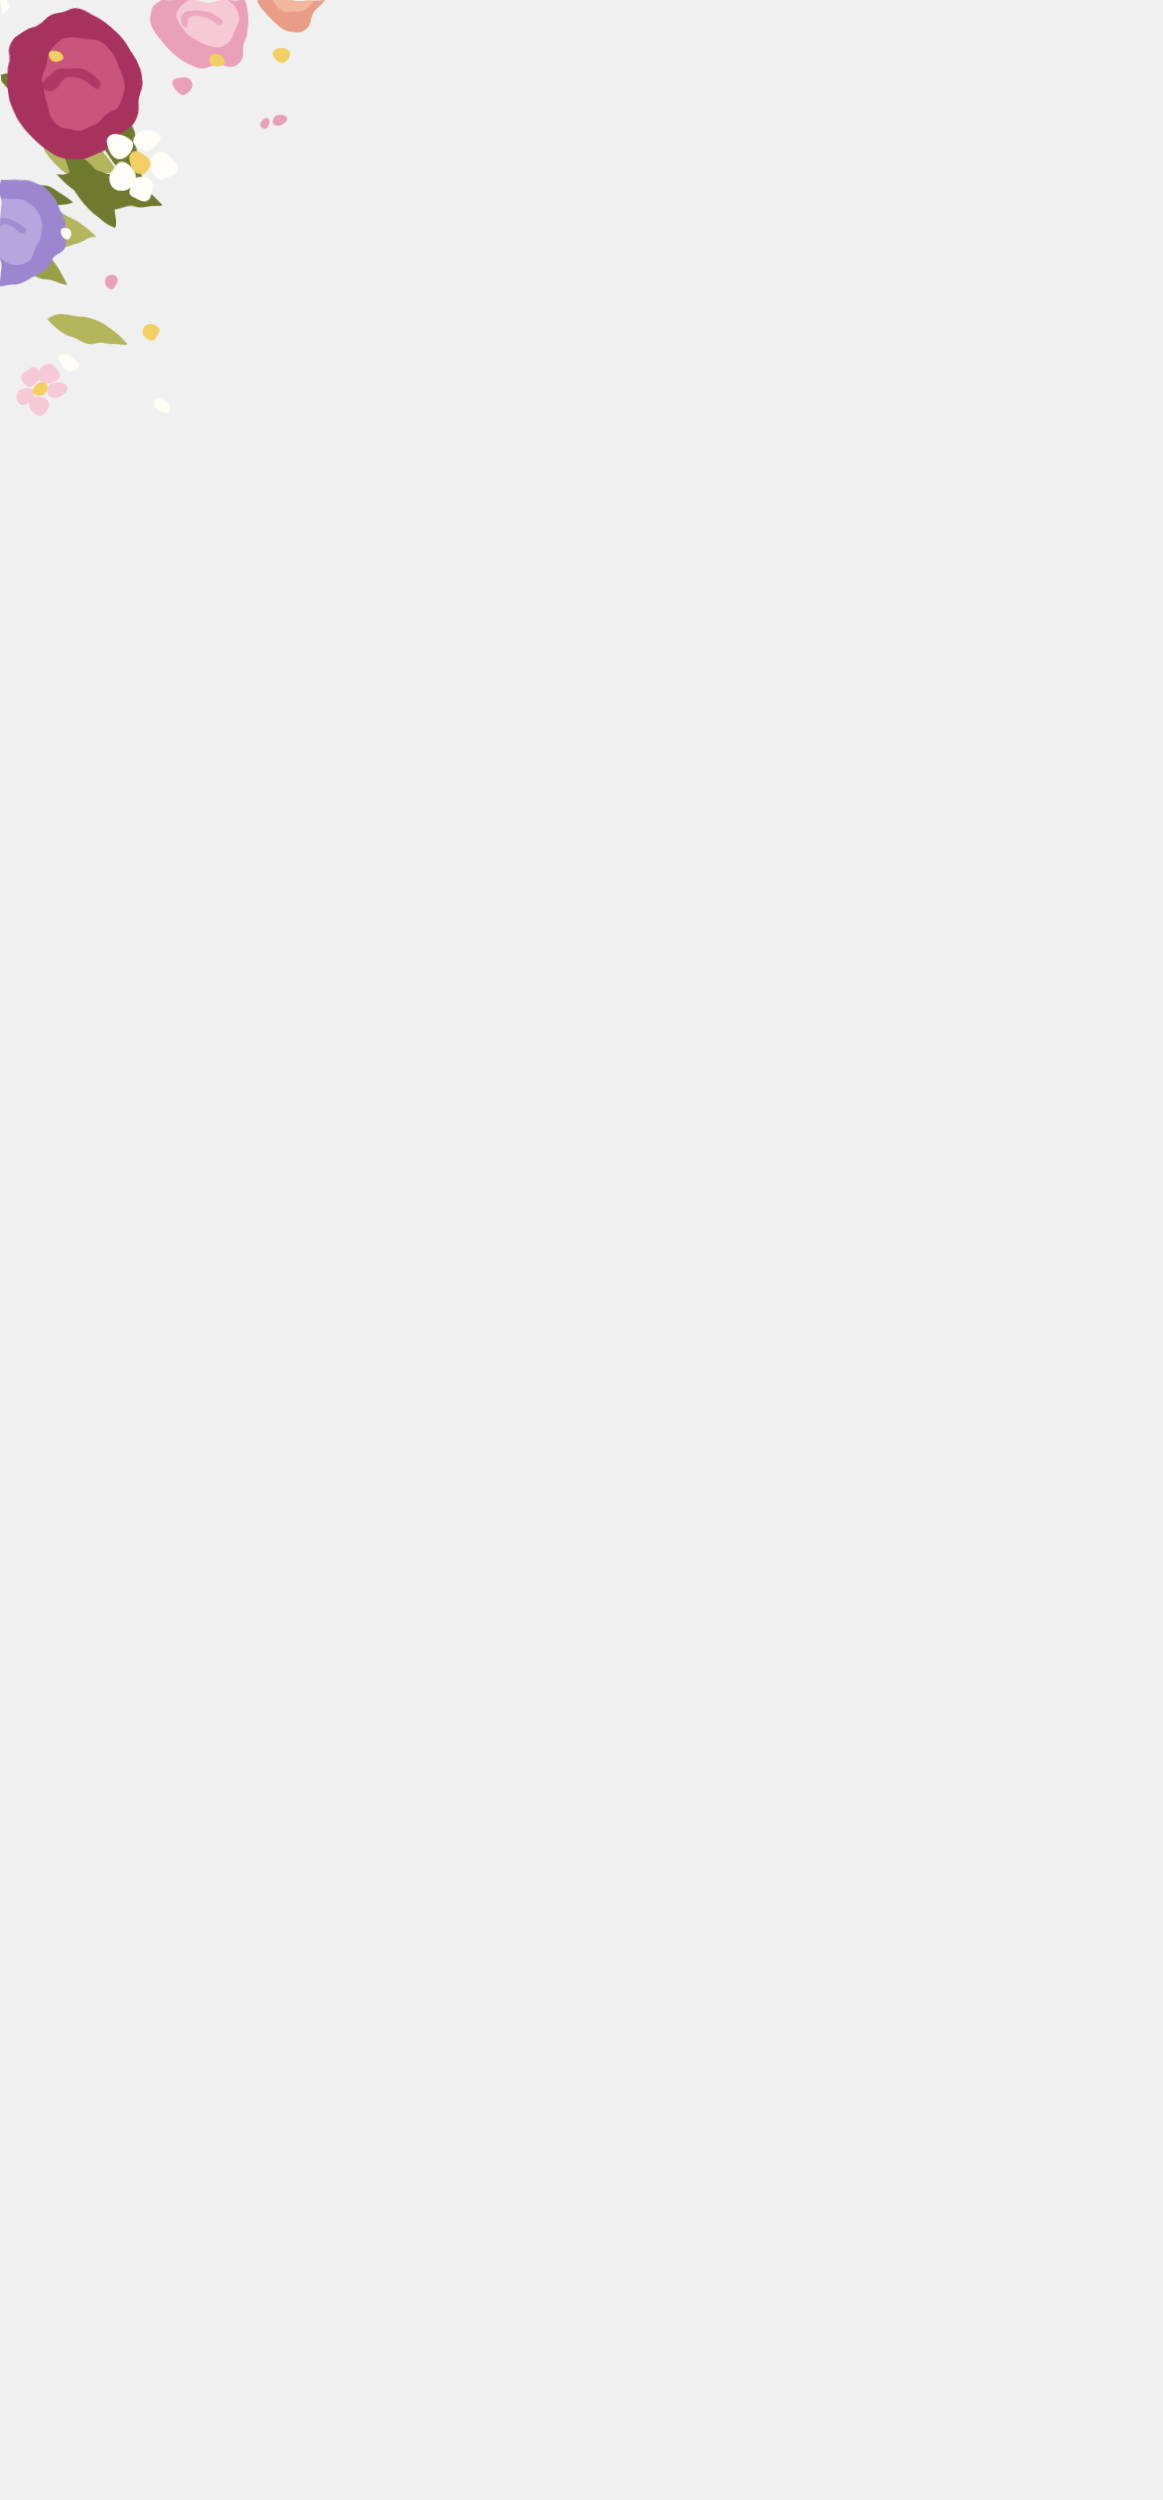
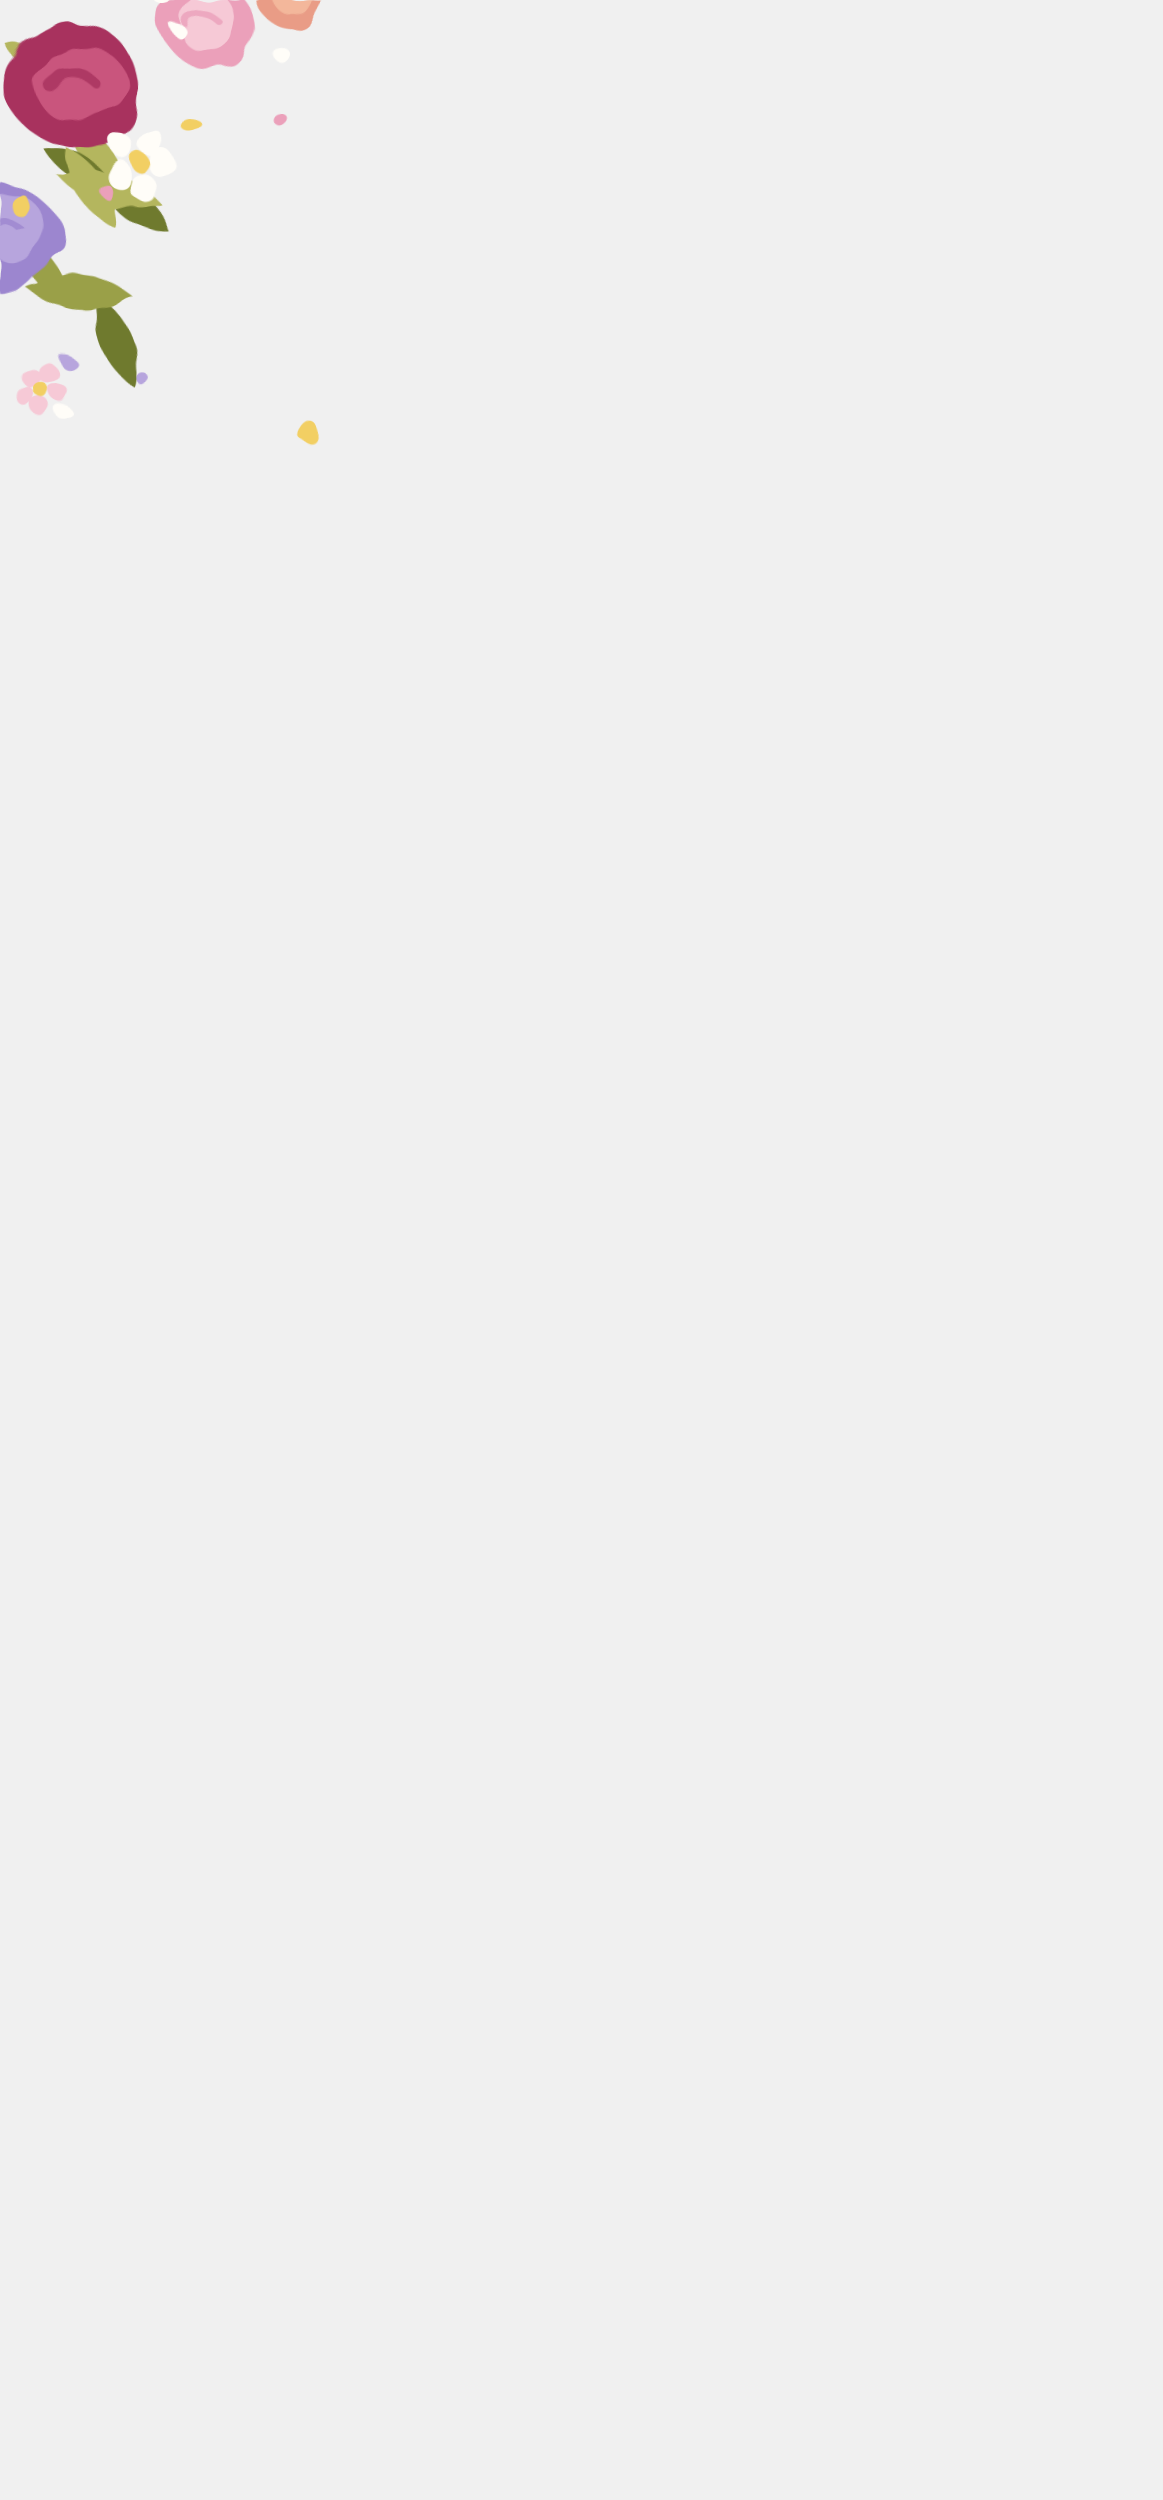
<svg xmlns="http://www.w3.org/2000/svg" viewBox="0 0 400 860">
  <defs>
    <filter id="rough" x="-10%" y="-10%" width="120%" height="120%">
      <feTurbulence type="fractalNoise" baseFrequency=".09" numOctaves="2" seed="3" />
      <feDisplacementMap in="SourceGraphic" scale="4.5" />
    </filter>
    <filter id="grain">
      <feTurbulence type="fractalNoise" baseFrequency=".9" numOctaves="2" seed="5" />
      <feColorMatrix values="0 0 0 0 .45  0 0 0 0 .35  0 0 0 0 .3  0 0 0 .16 0" />
      <feComposite in2="SourceGraphic" operator="in" />
    </filter>
+     <filter id="soft">
+       <feGaussianBlur stdDeviation=".35" />
+     </filter>
    <pattern id="dots" width="14" height="14" patternUnits="userSpaceOnUse">
      <circle cx="7" cy="7" r="1.3" fill="#fff" opacity=".35" />
    </pattern>
    <clipPath id="win">
      <path d="M70 640 V290 A130 130 0 0 1 330 290 V640Z" />
    </clipPath>
  </defs>
  <g filter="url(#rough)">
-     <path d="M6.2 39.6 Q16.8 59.4 39.2 58.1 Q28.6 38.3 6.2 39.6Z" fill="#B4B65E" />
-     <path d="M-1.2 25.7 Q7.2 38.3 22.3 35.9 Q13.8 23.3 -1.2 25.7Z" fill="#6F7A2E" />
-     <path d="M14.9 51.1 Q22.6 64.0 37.6 62.4 Q29.9 49.5 14.9 51.1Z" fill="#B4B65E" />
-     <path d="M22.6 50.6 Q22.1 69.4 38.9 77.7 Q39.4 58.9 22.6 50.6Z" fill="#6F7A2E" />
+     <path d="M7.3 68.3 Q1.4 87.0 15.9 100.3 Q21.8 81.5 7.3 68.3Z" fill="#9AA048" />
+     <path d="M32.8 60.6 Q39.4 78.7 58.6 80.2 Q52.0 62.2 32.8 60.6Z" fill="#6F7A2E" />
+     <path d="M2.5 15.7 Q12.0 35.6 34.1 35.3 Q24.6 15.4 2.5 15.7Z" fill="#B4B65E" />
+     <path d="M33.7 101.8 Q30.0 121.9 46.7 133.7 Q50.4 113.6 33.7 101.8Z" fill="#6F7A2E" />
+     <path d="M8.8 98.8 Q26.2 112.2 45.7 102.0 Q28.3 88.6 8.8 98.8Z" fill="#9AA048" />
+     <path d="M22.9 41.3 Q25.8 58.7 42.9 63.5 Q40.0 46.0 22.9 41.3Z" fill="#B4B65E" />
+     <path d="M14.9 51.1 Q22.6 64.0 37.6 62.4 Q29.9 49.5 14.9 51.1Z" fill="#6F7A2E" />
+     <path d="M22.6 50.6 Q22.1 69.4 38.9 77.7 Q39.4 58.9 22.6 50.6Z" fill="#B4B65E" />
    <path d="M-1.4 79.7 Q4.9 96.3 22.6 97.5 Q16.3 81.0 -1.4 79.7Z" fill="#9AA048" />
-     <path d="M19.4 59.9 Q34.1 76.2 54.9 69.6 Q40.3 53.4 19.4 59.9Z" fill="#6F7A2E" />
-     <path d="M0.8 65.9 Q11.9 75.8 25.4 69.9 Q14.4 60.0 0.8 65.9Z" fill="#6F7A2E" />
-     <path d="M16.0 109.5 Q26.9 122.1 42.9 117.4 Q32.0 104.8 16.0 109.5Z" fill="#B4B65E" />
-     <path d="M-4.0 74.2 Q12.2 89.6 33.1 81.4 Q16.9 65.9 -4.0 74.2Z" fill="#B4B65E" />
-     <path d="M34.2 30.6 Q29.9 51.8 47.5 64.6 Q51.7 43.3 34.2 30.6Z" fill="#6F7A2E" />
-     <path d="M51.5 30.0 L47.5 38.8 Q43.5 47.5 34.8 52.7 Q26.0 58.0 17.5 52.5 Q9.0 47.0 4.9 38.5 Q0.9 30.0 3.7 20.3 Q6.6 10.6 16.3 5.9 Q26.0 1.1 34.7 6.8 Q43.4 12.6 47.4 21.3 Q51.5 30.0 47.5 38.8 Z" fill="#A8325E" opacity="1" />
-     <path d="M43.3 28.7 L39.9 36.0 Q36.5 43.2 27.4 44.4 Q18.3 45.6 16.4 37.2 Q14.4 28.7 16.3 20.1 Q18.1 11.4 27.6 12.4 Q37.0 13.3 40.1 21.0 Q43.3 28.7 39.9 36.0 Z" fill="#C9557D" opacity="1" />
+     <path d="M19.4 59.9 Q34.1 76.2 54.9 69.6 Q40.3 53.4 19.4 59.9Z" fill="#B4B65E" />
+     <path d="M45.9 21.7 Q49.2 30.0 47.0 39.4 Q44.9 48.9 35.4 50.4 Q26.0 51.9 17.9 49.1 Q9.7 46.3 3.9 38.1 Q-2.0 30.0 3.5 21.6 Q9.1 13.1 17.6 9.4 Q26.0 5.6 34.3 9.5 Q42.7 13.3 45.9 21.7Z" fill="#A8325E" />
+     <path d="M41.4 22.0 Q46.9 28.7 40.7 34.3 Q34.5 39.8 27.0 41.7 Q19.5 43.6 14.3 36.2 Q9.1 28.7 15.1 22.8 Q21.2 16.8 28.5 16.0 Q35.8 15.3 41.4 22.0Z" fill="#C9557D" />
    <path d="M16.9 30.0 q7.8 -9.1 16.1 -1.3" stroke="#A8325E" stroke-width="3.1" fill="none" stroke-linecap="round" opacity=".8" />
-     <path d="M87.2 8.0 L85.3 14.7 Q83.5 21.5 76.7 23.2 Q70.0 24.9 64.6 21.8 Q59.2 18.8 54.8 13.4 Q50.3 8.0 54.1 1.9 Q57.8 -4.2 63.9 -7.2 Q70.0 -10.2 76.4 -7.4 Q82.7 -4.7 84.9 1.6 Q87.2 8.0 85.3 14.7 Z" fill="#EBA0BA" opacity="1" />
-     <path d="M84.8 7.1 L81.3 12.6 Q77.7 18.0 72.5 16.2 Q67.2 14.5 63.5 10.8 Q59.8 7.1 62.9 2.4 Q66.0 -2.4 71.4 -2.4 Q76.9 -2.4 80.9 2.4 Q84.8 7.1 81.3 12.6 Z" fill="#F6C9D6" opacity="1" />
+     <path d="M85.8 2.1 Q89.9 8.0 86.6 14.6 Q83.3 21.3 76.6 23.2 Q70.0 25.2 64.7 21.9 Q59.4 18.6 55.9 13.3 Q52.4 8.0 55.1 1.9 Q57.9 -4.1 63.9 -7.7 Q70.0 -11.4 75.9 -7.6 Q81.8 -3.8 85.8 2.1Z" fill="#EBA0BA" />
+     <path d="M79.7 2.1 Q82.1 7.1 79.8 12.3 Q77.4 17.5 71.2 17.9 Q65.0 18.3 63.0 12.7 Q61.1 7.1 63.6 2.5 Q66.2 -2.0 71.7 -2.5 Q77.2 -2.9 79.7 2.1Z" fill="#F6C9D6" />
    <path d="M63.7 8.0 q5.4 -6.3 11.2 -0.9" stroke="#EBA0BA" stroke-width="2.2" fill="none" stroke-linecap="round" opacity=".8" />
-     <path d="M24.4 80.0 L20.1 86.9 Q15.7 93.7 8.9 96.8 Q2.0 99.8 -6.1 98.0 Q-14.1 96.1 -15.8 88.1 Q-17.6 80.0 -14.8 73.0 Q-12.1 65.9 -5.0 62.9 Q2.0 59.9 9.9 62.1 Q17.8 64.2 21.1 72.1 Q24.4 80.0 20.1 86.9 Z" fill="#9C86CF" opacity="1" />
-     <path d="M17.1 79.0 L13.8 85.0 Q10.5 91.0 4.1 90.1 Q-2.3 89.2 -4.1 84.1 Q-6.0 79.0 -4.6 73.1 Q-3.2 67.3 3.4 67.6 Q10.0 68.0 13.5 73.5 Q17.1 79.0 13.8 85.0 Z" fill="#B7A5DD" opacity="1" />
+     <path d="M19.5 74.0 Q25.1 80.0 19.8 86.3 Q14.6 92.6 8.3 98.0 Q2.0 103.4 -5.6 99.3 Q-13.2 95.2 -15.2 87.6 Q-17.1 80.0 -15.0 72.5 Q-13.0 65.0 -5.5 63.1 Q2.0 61.2 8.0 64.6 Q14.0 68.0 19.5 74.0Z" fill="#9C86CF" />
+     <path d="M14.1 72.9 Q17.6 79.0 13.5 84.0 Q9.4 89.1 3.4 89.5 Q-2.7 89.9 -5.7 84.4 Q-8.8 79.0 -6.3 72.6 Q-3.8 66.1 3.4 66.5 Q10.6 66.9 14.1 72.9Z" fill="#B7A5DD" />
    <path d="M-5.0 80.0 q6.0 -7.0 12.4 -1.0" stroke="#9C86CF" stroke-width="2.4" fill="none" stroke-linecap="round" opacity=".8" />
-     <path d="M62.0 57.8 L59.6 60.0 Q57.3 62.2 54.7 61.4 Q52.2 60.5 51.6 57.4 Q51.0 54.3 54.3 53.4 Q57.6 52.5 59.8 55.2 Q62.0 57.8 59.6 60.0 Z" fill="#FFFDF8" opacity="1" />
-     <path d="M53.2 64.0 L51.8 66.8 Q50.5 69.6 47.2 68.6 Q43.9 67.5 44.1 64.2 Q44.3 60.8 47.2 60.3 Q50.1 59.8 51.6 61.9 Q53.2 64.0 51.8 66.8 Z" fill="#FFFDF8" opacity="1" />
-     <path d="M47.2 60.5 L45.1 63.0 Q42.9 65.5 39.8 64.7 Q36.8 63.8 36.4 60.2 Q36.0 56.7 39.6 55.7 Q43.2 54.7 45.2 57.6 Q47.2 60.5 45.1 63.0 Z" fill="#FFFDF8" opacity="1" />
-     <path d="M48.1 50.8 L45.7 53.1 Q43.3 55.3 40.5 54.6 Q37.7 53.8 37.5 50.7 Q37.4 47.6 40.3 47.1 Q43.2 46.7 45.6 48.8 Q48.1 50.8 45.7 53.1 Z" fill="#FFFDF8" opacity="1" />
-     <path d="M57.2 48.4 L54.7 50.8 Q52.2 53.1 49.4 52.2 Q46.7 51.3 46.6 48.4 Q46.6 45.4 49.4 44.6 Q52.2 43.7 54.7 46.1 Q57.2 48.4 54.7 50.8 Z" fill="#FFFDF8" opacity="1" />
-     <path d="M52.6 56.0 L51.0 58.0 Q49.3 60.0 47.0 59.2 Q44.6 58.5 44.7 56.0 Q44.7 53.6 46.9 53.1 Q49.1 52.6 50.9 54.3 Q52.6 56.0 51.0 58.0 Z" fill="#F2CF63" opacity="1" />
-     <path d="M23.9 134.6 L22.6 136.2 Q21.2 137.8 19.0 137.5 Q16.7 137.1 16.8 134.6 Q16.9 132.2 19.2 131.4 Q21.5 130.6 22.7 132.6 Q23.9 134.6 22.6 136.2 Z" fill="#F6C9D6" opacity="1" />
-     <path d="M18.5 140.2 L17.1 142.3 Q15.7 144.3 13.4 143.4 Q11.1 142.5 10.8 140.0 Q10.5 137.4 13.0 137.0 Q15.5 136.7 17.0 138.4 Q18.5 140.2 17.1 142.3 Z" fill="#F6C9D6" opacity="1" />
-     <path d="M13.2 136.3 L11.4 138.4 Q9.6 140.4 7.5 139.4 Q5.5 138.4 5.3 136.2 Q5.1 134.1 7.3 133.2 Q9.6 132.3 11.4 134.3 Q13.2 136.3 11.4 138.4 Z" fill="#F6C9D6" opacity="1" />
-     <path d="M14.1 129.2 L12.8 131.2 Q11.4 133.3 9.2 132.4 Q6.9 131.5 7.0 129.2 Q7.0 127.0 9.3 125.8 Q11.5 124.7 12.8 127.0 Q14.1 129.2 12.8 131.2 Z" fill="#F6C9D6" opacity="1" />
-     <path d="M20.2 128.3 L19.0 130.4 Q17.8 132.6 15.2 131.8 Q12.6 131.0 12.7 128.4 Q12.8 125.7 15.2 125.0 Q17.6 124.3 18.9 126.3 Q20.2 128.3 19.0 130.4 Z" fill="#F6C9D6" opacity="1" />
-     <path d="M17.6 134.0 L16.3 135.5 Q15.0 137.0 13.0 136.5 Q11.1 136.1 11.4 134.2 Q11.8 132.4 13.4 131.7 Q15.0 131.0 16.3 132.5 Q17.6 134.0 16.3 135.5 Z" fill="#F2CF63" opacity="1" />
-     <path d="M113.7 -2.0 L110.7 1.8 Q107.7 5.7 103.8 9.2 Q100.0 12.7 96.1 9.2 Q92.2 5.8 89.4 1.9 Q86.5 -2.0 89.2 -6.1 Q91.9 -10.1 95.9 -13.6 Q100.0 -17.0 104.7 -14.2 Q109.4 -11.4 111.5 -6.7 Q113.7 -2.0 110.7 1.8 Z" fill="#E99C86" opacity="1" />
-     <path d="M110.3 -2.6 L107.7 0.8 Q105.1 4.3 100.9 4.6 Q96.7 4.9 94.5 1.1 Q92.3 -2.6 94.8 -5.8 Q97.4 -8.9 101.0 -8.8 Q104.5 -8.6 107.4 -5.6 Q110.3 -2.6 107.7 0.8 Z" fill="#F3B79B" opacity="1" />
+     <path d="M59.5 53.5 Q61.3 56.1 59.5 58.6 Q57.7 61.2 54.3 60.5 Q51.0 59.8 51.4 56.4 Q51.7 52.9 54.7 51.9 Q57.7 50.9 59.5 53.5Z" fill="#FFFDF8" />
+     <path d="M52.6 61.5 Q54.6 64.0 52.8 66.9 Q51.0 69.9 47.7 68.6 Q44.4 67.4 44.3 63.9 Q44.3 60.5 47.5 59.7 Q50.7 59.0 52.6 61.5Z" fill="#FFFDF8" />
+     <path d="M44.0 56.9 Q45.3 59.8 44.0 62.6 Q42.7 65.4 39.5 64.2 Q36.4 63.1 36.2 59.7 Q36.0 56.2 39.4 55.1 Q42.8 54.0 44.0 56.9Z" fill="#FFFDF8" />
+     <path d="M45.2 48.2 Q46.8 50.4 45.3 52.7 Q43.7 55.0 41.1 54.0 Q38.5 53.1 37.9 49.9 Q37.2 46.8 40.4 46.4 Q43.6 46.0 45.2 48.2Z" fill="#FFFDF8" />
+     <path d="M55.5 46.4 Q56.9 49.2 55.5 52.1 Q54.2 54.9 51.0 53.7 Q47.8 52.5 48.2 49.5 Q48.7 46.6 51.4 45.1 Q54.1 43.6 55.5 46.4Z" fill="#FFFDF8" />
+     <path d="M50.8 54.1 Q52.4 56.0 50.9 58.0 Q49.3 59.9 47.2 59.0 Q45.1 58.1 44.8 55.8 Q44.4 53.4 46.8 52.8 Q49.3 52.1 50.8 54.1Z" fill="#F2CF63" />
+     <path d="M22.7 133.3 Q24.0 135.1 22.7 137.1 Q21.4 139.1 19.4 138.1 Q17.4 137.1 16.7 134.6 Q16.0 132.1 18.7 131.8 Q21.3 131.4 22.7 133.3Z" fill="#F6C9D6" />
+     <path d="M16.7 138.2 Q17.9 140.2 16.6 142.0 Q15.3 143.9 13.2 143.2 Q11.0 142.4 10.6 139.9 Q10.2 137.4 12.8 136.7 Q15.4 136.1 16.7 138.2Z" fill="#F6C9D6" />
+     <path d="M11.1 134.0 Q12.5 136.3 11.0 138.3 Q9.5 140.2 7.5 139.3 Q5.5 138.3 5.3 136.2 Q5.1 134.0 7.4 132.9 Q9.7 131.7 11.1 134.0Z" fill="#F6C9D6" />
+     <path d="M13.0 127.5 Q14.8 129.2 13.2 131.5 Q11.6 133.7 9.3 132.6 Q7.0 131.4 7.1 129.2 Q7.1 127.0 9.1 126.5 Q11.2 125.9 13.0 127.5Z" fill="#F6C9D6" />
+     <path d="M19.0 126.1 Q20.4 128.2 18.9 130.1 Q17.4 132.0 15.1 131.3 Q12.8 130.6 12.8 128.2 Q12.8 125.7 15.2 124.9 Q17.5 124.1 19.0 126.1Z" fill="#F6C9D6" />
+     <path d="M16.0 132.5 Q17.1 134.0 16.1 135.7 Q15.1 137.3 13.4 136.5 Q11.6 135.7 11.4 133.8 Q11.1 131.9 13.0 131.4 Q15.0 130.9 16.0 132.5Z" fill="#F2CF63" />
+     <path d="M110.5 -7.1 Q110.9 -2.0 109.7 2.3 Q108.6 6.6 104.3 8.9 Q100.0 11.2 95.6 9.0 Q91.1 6.9 88.9 2.4 Q86.7 -2.0 89.0 -6.3 Q91.4 -10.6 95.7 -12.3 Q100.0 -13.9 105.1 -13.1 Q110.2 -12.2 110.5 -7.1Z" fill="#E99C86" />
+     <path d="M107.1 -6.9 Q108.3 -2.6 106.9 1.2 Q105.5 5.1 100.9 5.2 Q96.4 5.4 94.5 1.4 Q92.6 -2.6 94.9 -6.1 Q97.1 -9.5 101.5 -10.3 Q105.9 -11.1 107.1 -6.9Z" fill="#F3B79B" />
    <path d="M95.5 -2.0 q3.9 -4.5 8.1 -0.7" stroke="#E99C86" stroke-width="1.6" fill="none" stroke-linecap="round" opacity=".8" />
-     <path d="M100.5 18.4 L99.1 20.3 Q97.8 22.1 95.9 21.2 Q94.0 20.3 94.1 18.5 Q94.2 16.7 95.8 16.2 Q97.5 15.8 99.0 17.1 Q100.5 18.4 99.1 20.3 Z" fill="#F2CF63" opacity="1" />
-     <path d="M26.8 124.4 L25.3 125.7 Q23.7 127.1 22.2 126.5 Q20.7 125.9 20.2 124.0 Q19.6 122.0 21.6 122.0 Q23.6 121.9 25.2 123.1 Q26.8 124.4 25.3 125.7 Z" fill="#FFFDF8" opacity="1" />
-     <path d="M99.7 41.2 L98.5 42.7 Q97.3 44.3 95.5 43.7 Q93.7 43.1 94.0 41.4 Q94.3 39.7 95.7 39.3 Q97.1 38.9 98.4 40.1 Q99.7 41.2 98.5 42.7 Z" fill="#EBA0BA" opacity="1" />
-     <path d="M66.9 29.0 L64.9 30.8 Q63.0 32.5 61.3 31.6 Q59.6 30.7 59.2 28.8 Q58.9 26.9 61.0 26.0 Q63.2 25.0 65.0 27.0 Q66.9 29.0 64.9 30.8 Z" fill="#EBA0BA" opacity="1" />
-     <path d="M24.9 80.0 L24.2 81.1 Q23.5 82.1 22.2 81.8 Q20.9 81.4 20.8 80.0 Q20.8 78.6 22.1 78.4 Q23.4 78.2 24.1 79.1 Q24.9 80.0 24.2 81.1 Z" fill="#FFFDF8" opacity="1" />
-     <path d="M41.8 97.3 L40.4 98.6 Q39.1 100.0 37.7 99.3 Q36.2 98.7 36.2 97.2 Q36.1 95.8 37.7 95.0 Q39.2 94.2 40.5 95.7 Q41.8 97.3 40.4 98.6 Z" fill="#EBA0BA" opacity="1" />
-     <path d="M57.9 139.2 L57.1 140.3 Q56.3 141.4 54.8 141.1 Q53.3 140.8 53.2 139.1 Q53.1 137.4 54.7 137.3 Q56.3 137.1 57.1 138.2 Q57.9 139.2 57.1 140.3 Z" fill="#FFFDF8" opacity="1" />
-     <path d="M56.3 114.2 L54.9 115.8 Q53.4 117.3 51.4 116.9 Q49.4 116.5 49.8 114.5 Q50.2 112.6 51.7 112.2 Q53.2 111.8 54.8 113.0 Q56.3 114.2 54.9 115.8 Z" fill="#F2CF63" opacity="1" />
-     <path d="M22.0 19.4 L21.1 20.8 Q20.2 22.2 18.8 21.5 Q17.3 20.9 16.9 19.2 Q16.6 17.5 18.3 17.3 Q20.1 17.2 21.0 18.3 Q22.0 19.4 21.1 20.8 Z" fill="#F2CF63" opacity="1" />
-     <path d="M93.1 41.9 L92.3 43.3 Q91.5 44.8 90.2 43.9 Q88.9 43.1 88.9 41.9 Q88.8 40.7 90.1 40.2 Q91.3 39.6 92.2 40.8 Q93.1 41.9 92.3 43.3 Z" fill="#EBA0BA" opacity="1" />
-     <path d="M4.0 2.1 L2.5 3.3 Q1.1 4.6 -0.7 4.4 Q-2.5 4.2 -2.4 2.2 Q-2.2 0.3 -0.5 -0.3 Q1.3 -0.9 2.6 0.6 Q4.0 2.1 2.5 3.3 Z" fill="#FFFDF8" opacity="1" />
-     <path d="M78.1 21.2 L77.3 22.8 Q76.6 24.4 74.7 23.8 Q72.8 23.2 73.1 21.4 Q73.4 19.6 74.8 19.4 Q76.2 19.2 77.2 20.2 Q78.1 21.2 77.3 22.8 Z" fill="#F2CF63" opacity="1" />
+     <path d="M51.4 129.8 Q52.5 131.2 51.3 132.2 Q50.0 133.1 48.9 132.8 Q47.7 132.4 47.3 130.9 Q46.8 129.4 48.6 128.8 Q50.3 128.3 51.4 129.8Z" fill="#B7A5DD" />
+     <path d="M57.9 -3.2 Q59.2 -1.8 58.1 0.1 Q56.9 1.9 54.7 1.2 Q52.5 0.5 52.8 -1.6 Q53.1 -3.7 54.8 -4.1 Q56.6 -4.6 57.9 -3.2Z" fill="#FFFDF8" />
+     <path d="M99.0 17.1 Q100.5 18.4 99.1 20.3 Q97.8 22.1 95.9 21.2 Q94.0 20.3 94.1 18.5 Q94.2 16.7 95.8 16.2 Q97.5 15.8 99.0 17.1Z" fill="#FFFDF8" />
+     <path d="M25.2 123.1 Q26.8 124.4 25.3 125.7 Q23.7 127.1 22.2 126.5 Q20.7 125.9 20.2 124.0 Q19.6 122.0 21.6 122.0 Q23.6 121.9 25.2 123.1Z" fill="#B7A5DD" />
+     <path d="M98.4 39.8 Q99.5 41.2 98.4 42.8 Q97.3 44.3 95.8 43.5 Q94.3 42.7 94.3 41.2 Q94.4 39.8 95.8 39.1 Q97.2 38.4 98.4 39.8Z" fill="#EBA0BA" />
+     <path d="M23.8 140.2 Q25.0 141.6 23.8 142.8 Q22.5 144.0 20.8 143.8 Q19.1 143.5 18.9 141.5 Q18.7 139.4 20.7 139.1 Q22.7 138.8 23.8 140.2Z" fill="#FFFDF8" />
+     <path d="M63.4 9.2 Q64.5 10.4 63.6 12.1 Q62.6 13.8 61.0 12.8 Q59.5 11.9 58.9 10.0 Q58.4 8.2 60.3 8.1 Q62.3 8.1 63.4 9.2Z" fill="#FFFDF8" />
+     <path d="M109.3 147.1 Q110.2 149.4 109.1 151.1 Q107.9 152.8 105.5 152.4 Q103.2 152.0 103.4 149.6 Q103.6 147.1 106.0 145.9 Q108.3 144.7 109.3 147.1Z" fill="#F2CF63" />
+     <path d="M9.4 68.4 Q10.3 70.7 9.3 72.4 Q8.3 74.2 6.0 73.7 Q3.6 73.2 3.6 70.7 Q3.6 68.1 6.1 67.1 Q8.6 66.2 9.4 68.4Z" fill="#F2CF63" />
+     <path d="M68.0 41.0 Q69.8 42.2 68.1 43.6 Q66.4 45.1 64.2 44.9 Q62.0 44.7 62.2 42.4 Q62.5 40.0 64.3 39.9 Q66.2 39.8 68.0 41.0Z" fill="#F2CF63" />
+     <path d="M37.6 63.8 Q38.3 65.2 37.7 66.8 Q37.0 68.4 35.5 67.6 Q33.9 66.7 34.1 65.4 Q34.3 64.0 35.6 63.2 Q36.9 62.4 37.6 63.8Z" fill="#EBA0BA" />
+     <path d="M9.9 79.0 Q11.1 80.9 9.7 82.2 Q8.3 83.5 6.4 83.3 Q4.5 83.1 4.8 81.2 Q5.2 79.3 7.0 78.2 Q8.7 77.1 9.9 79.0Z" fill="#B7A5DD" />
  </g>
</svg>
